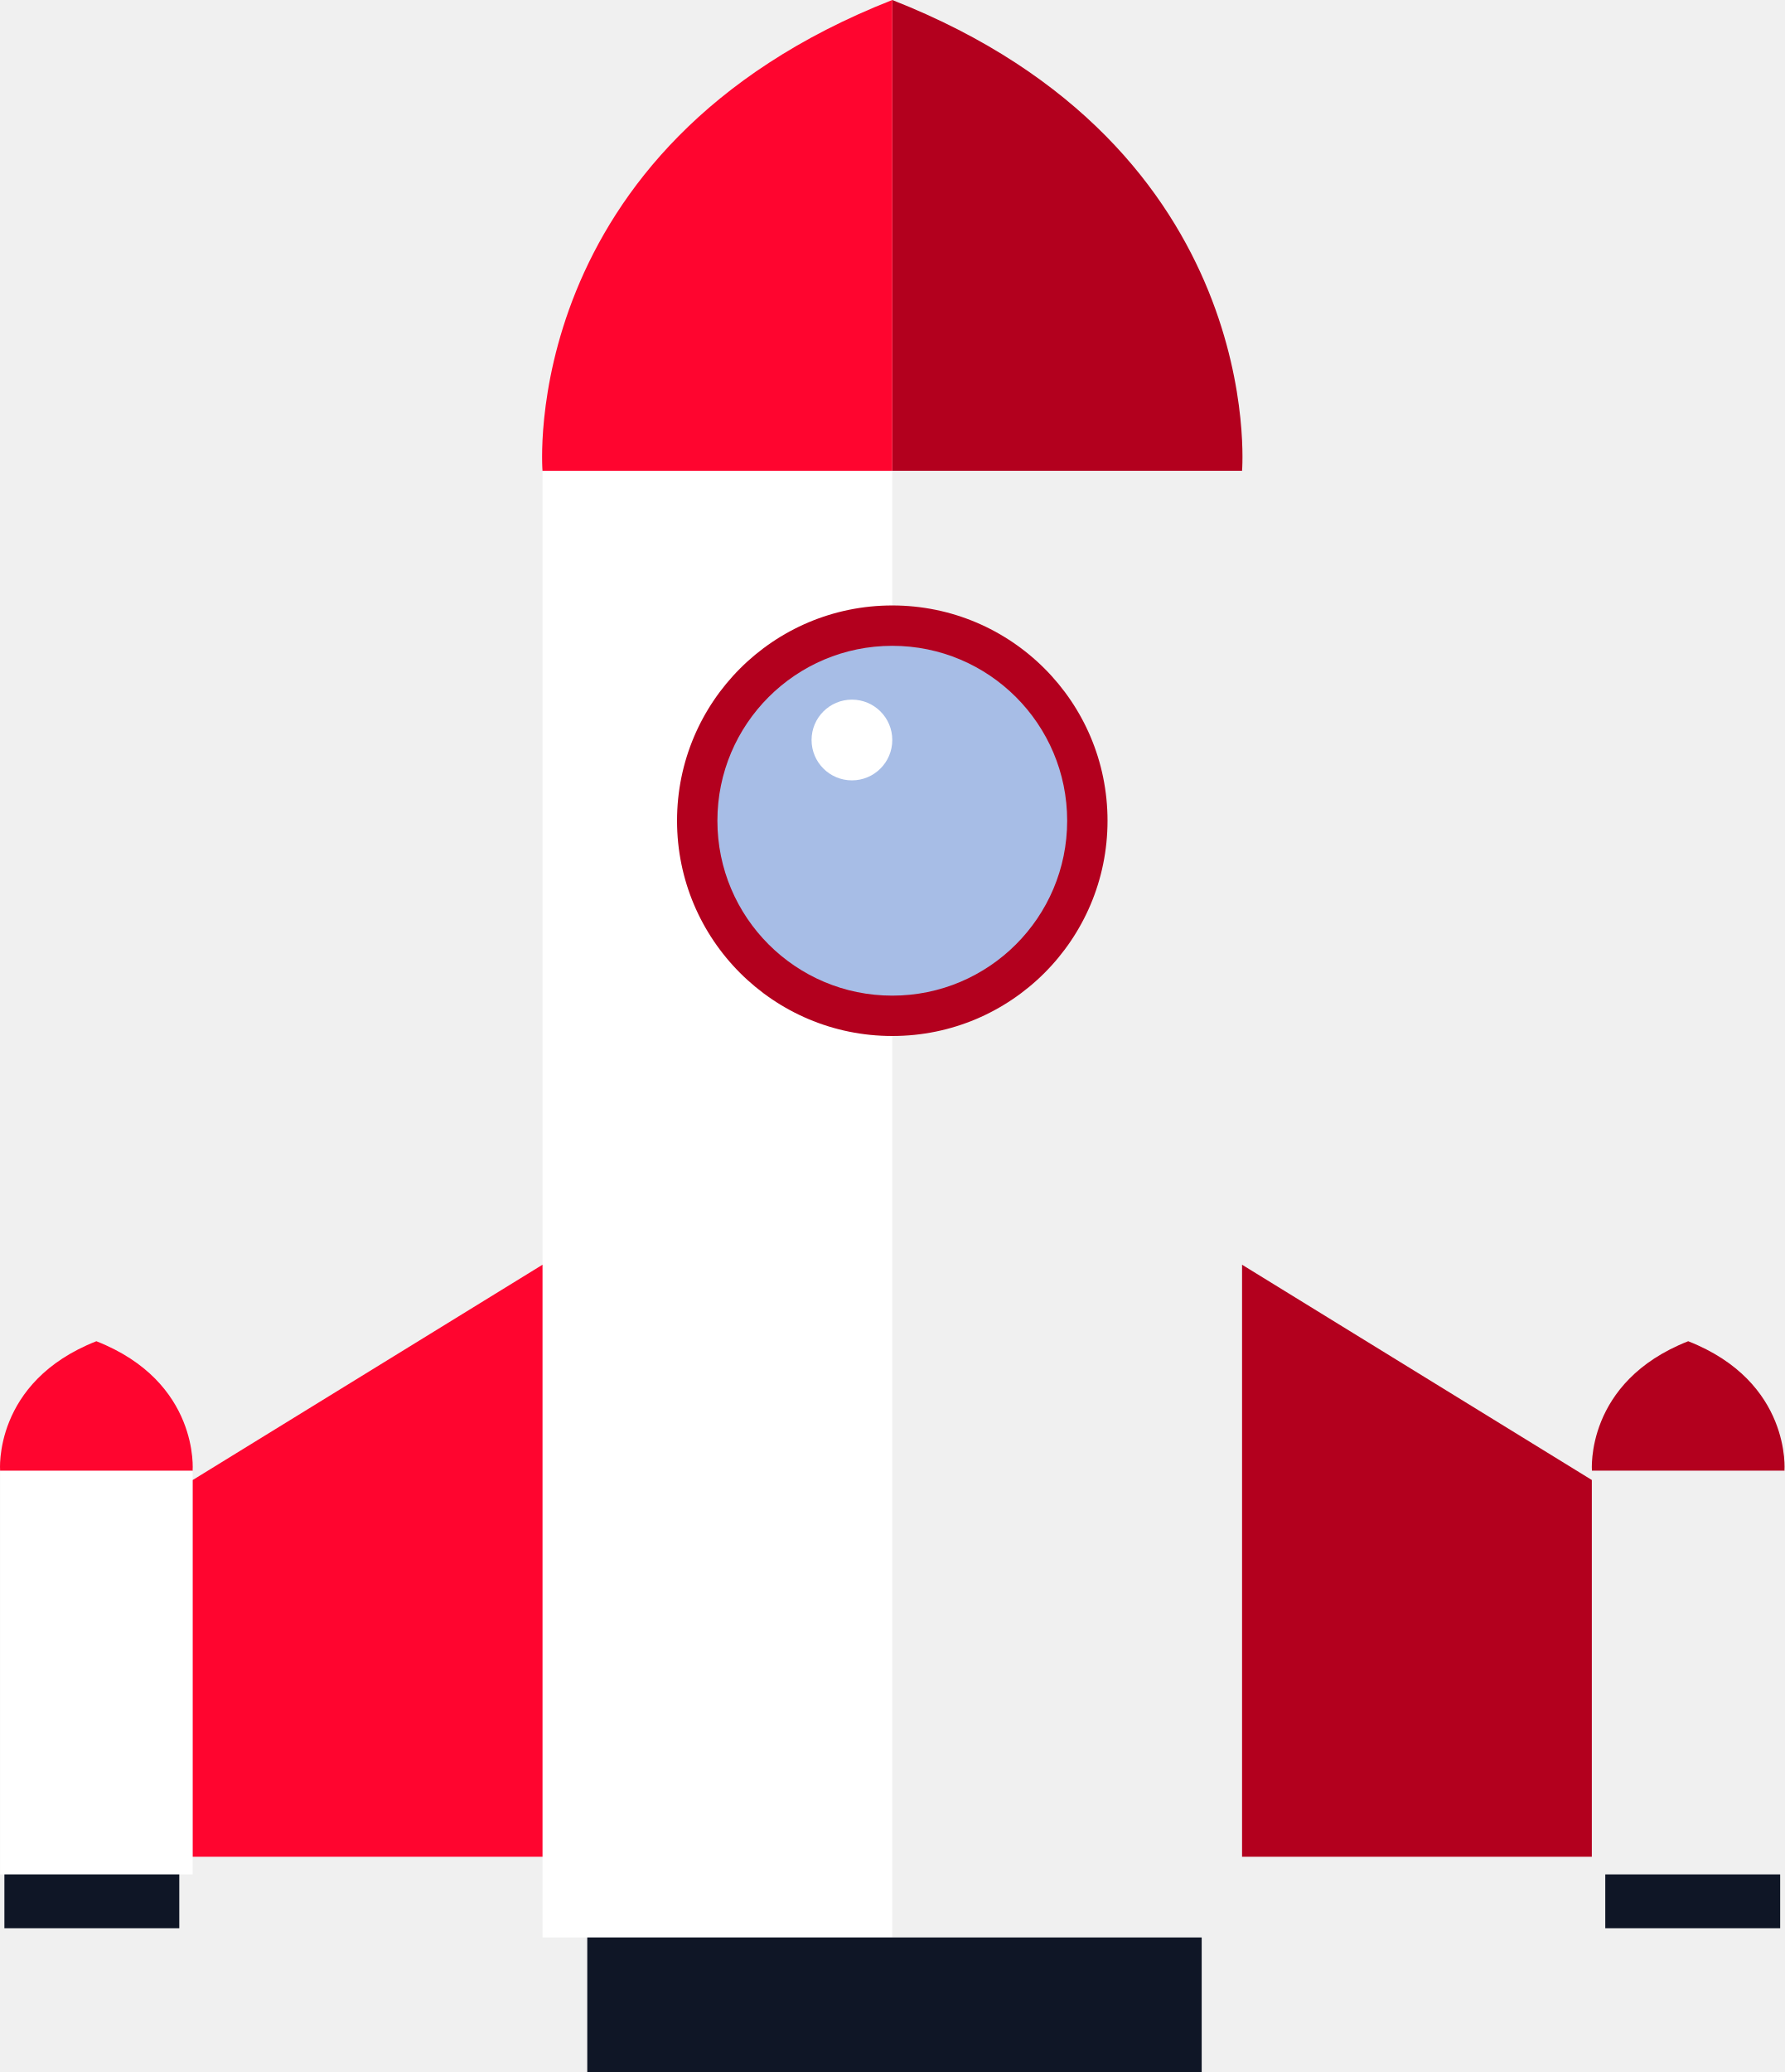
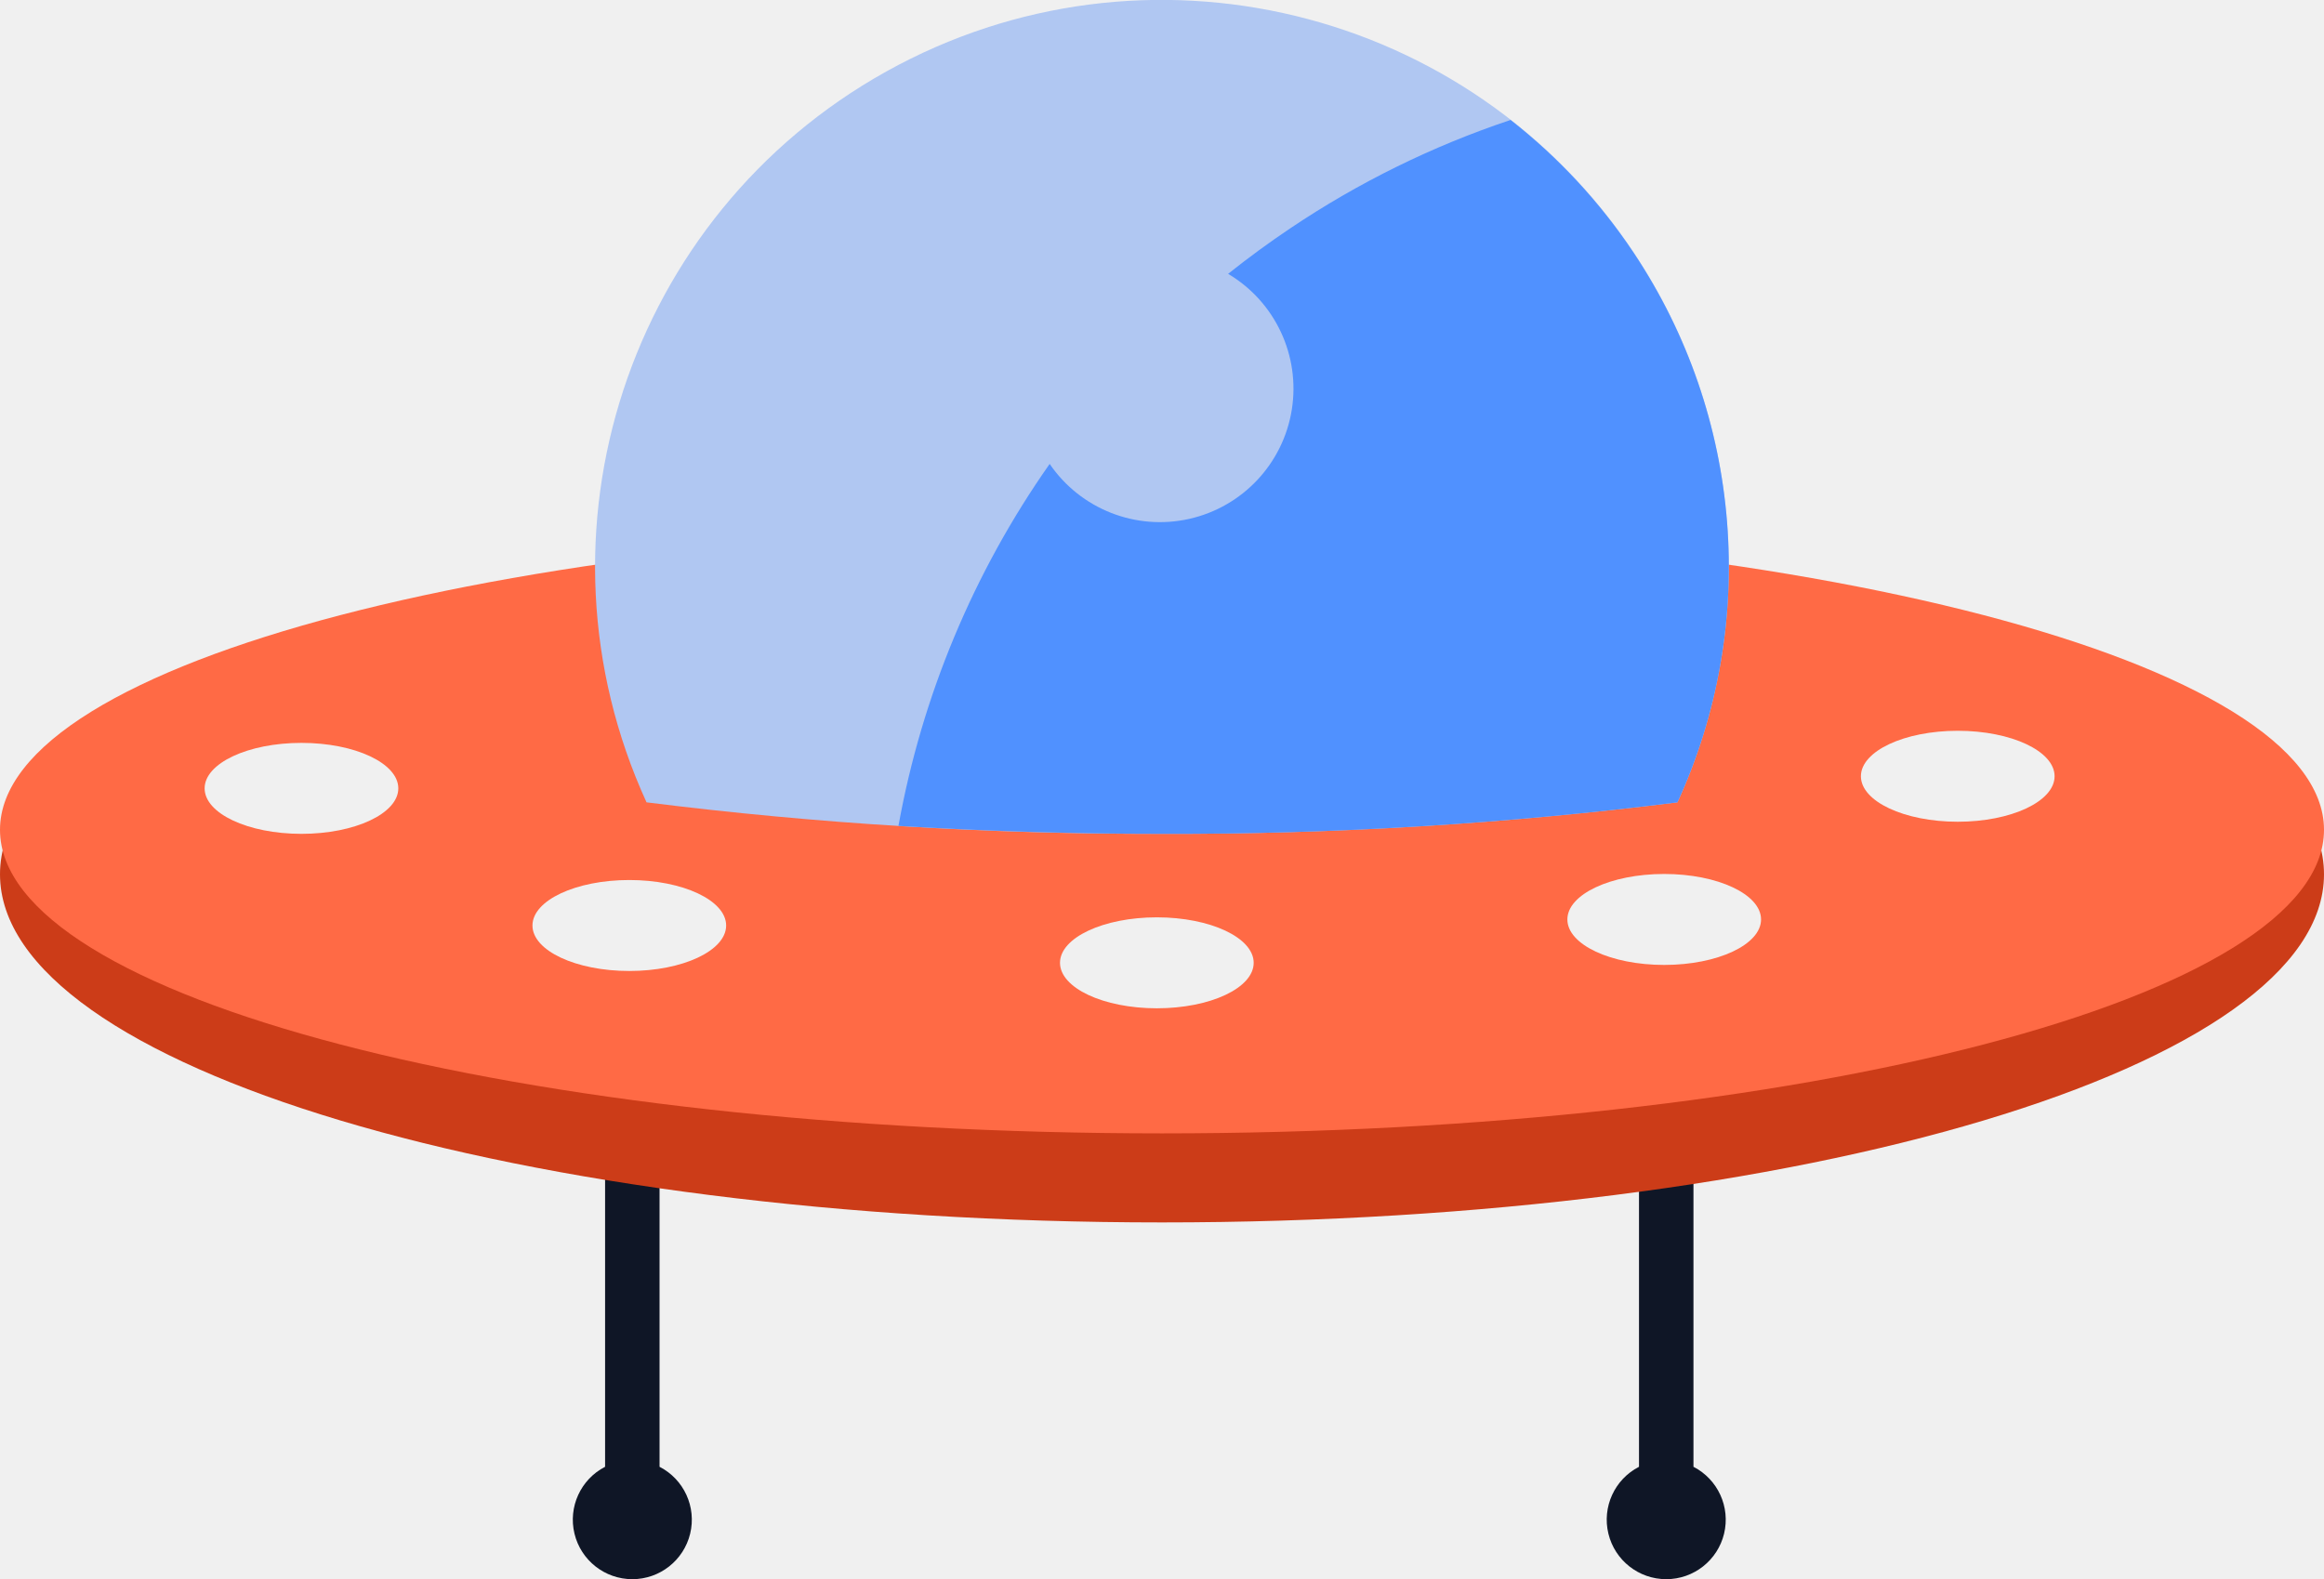
- <svg xmlns="http://www.w3.org/2000/svg" id="Layer_1" data-name="Layer 1" viewBox="0 0 132.654 154">
+ <svg xmlns="http://www.w3.org/2000/svg" id="Layer_1" data-name="Layer 1" viewBox="0 0 160.862 109.315">
  <defs>
-     <style>.cls-1{fill:#b3001e;}.cls-2{fill:#f0f0f0;}.cls-3{fill:#0f1626;}.cls-4{fill:#ff052f;}.cls-5{fill:#fff;}.cls-6{fill:#a7bde6;}</style>
+     <style>.cls-1{fill:#0f1626;}.cls-2{fill:#cc3c18;}.cls-3{fill:#ff6a45;}.cls-4{fill:#b0c7f2;}.cls-5{fill:#f0f0f0;}.cls-6{fill:#5091ff;}</style>
  </defs>
-   <path class="cls-1" d="M66.327,0V35h26S94.327,11,66.327,0Z" />
-   <rect class="cls-2" x="66.327" y="35" width="26" height="109" />
-   <path class="cls-1" d="M125.491,99.686c-7.705,3.027-7.155,9.632-7.155,9.632h14.31S133.196,102.713,125.491,99.686Z" />
-   <polygon class="cls-2" points="125.491 109.318 118.336 109.318 118.336 139.314 125.491 139.314 132.645 139.314 132.645 109.318 125.491 109.318" />
-   <rect class="cls-3" x="119.327" y="139.314" width="13" height="4" />
-   <polygon class="cls-1" points="118.327 138 92.327 138 92.327 94 118.327 110 118.327 138" />
-   <path class="cls-4" d="M66.327,0V35h-26S38.327,11,66.327,0Z" />
-   <rect class="cls-5" x="40.327" y="35" width="26" height="109" />
-   <path class="cls-4" d="M7.163,99.686c7.705,3.027,7.155,9.632,7.155,9.632H.009S-.542,102.713,7.163,99.686Z" />
-   <polygon class="cls-5" points="7.164 109.318 14.318 109.318 14.318 139.314 7.164 139.314 0.009 139.314 0.009 109.318 7.164 109.318" />
-   <polygon class="cls-3" points="66.654 144 66.327 144 43.654 144 43.654 154 66.327 154 66.654 154 89.327 154 89.327 144 66.654 144" />
-   <rect class="cls-3" x="0.327" y="139.314" width="13" height="4" />
-   <polygon class="cls-4" points="14.327 138 40.327 138 40.327 94 14.327 110 14.327 138" />
-   <circle class="cls-1" cx="66.327" cy="61" r="16" />
-   <circle class="cls-6" cx="66.327" cy="61" r="13" />
-   <circle class="cls-5" cx="63.327" cy="55" r="3" />
+   <path class="cls-1" d="M117.218,101.553V80.759h-3.77v20.794a4.119,4.119,0,1,0,3.77,0Z" />
+   <path class="cls-1" d="M45.653,101.553V80.759h-3.77v20.794a4.119,4.119,0,1,0,3.77,0Z" />
+   <ellipse class="cls-2" cx="80.431" cy="60.533" rx="80.431" ry="24.101" />
+   <ellipse class="cls-3" cx="80.431" cy="57.451" rx="80.431" ry="21.018" />
+   <path class="cls-4" d="M113.098,17.506A39.233,39.233,0,0,0,44.751,55.55a280.57,280.57,0,0,0,35.679,2.181,280.573,280.573,0,0,0,35.68-2.181,39.223,39.223,0,0,0-3.012-38.044Z" />
+   <ellipse class="cls-5" cx="20.867" cy="54.582" rx="6.703" ry="3.149" />
+   <ellipse class="cls-5" cx="43.559" cy="64.077" rx="6.703" ry="3.149" />
+   <ellipse class="cls-5" cx="80.074" cy="66.66" rx="6.703" ry="3.149" />
+   <ellipse class="cls-5" cx="115.193" cy="63.658" rx="6.703" ry="3.149" />
+   <ellipse class="cls-5" cx="135.511" cy="53.744" rx="6.703" ry="3.149" />
+   <path class="cls-6" d="M113.081,17.504a39.49,39.49,0,0,0-8.524-9.198,63.228,63.228,0,0,0-15.271,7.517q-2.205,1.482-4.279,3.136a9.243,9.243,0,1,1-12.352,13.16A63.128,63.128,0,0,0,62.188,57.181c5.864.355,11.965.55,18.242.55a280.573,280.573,0,0,0,35.68-2.181,39.177,39.177,0,0,0-3.03-38.046Z" />
</svg>
